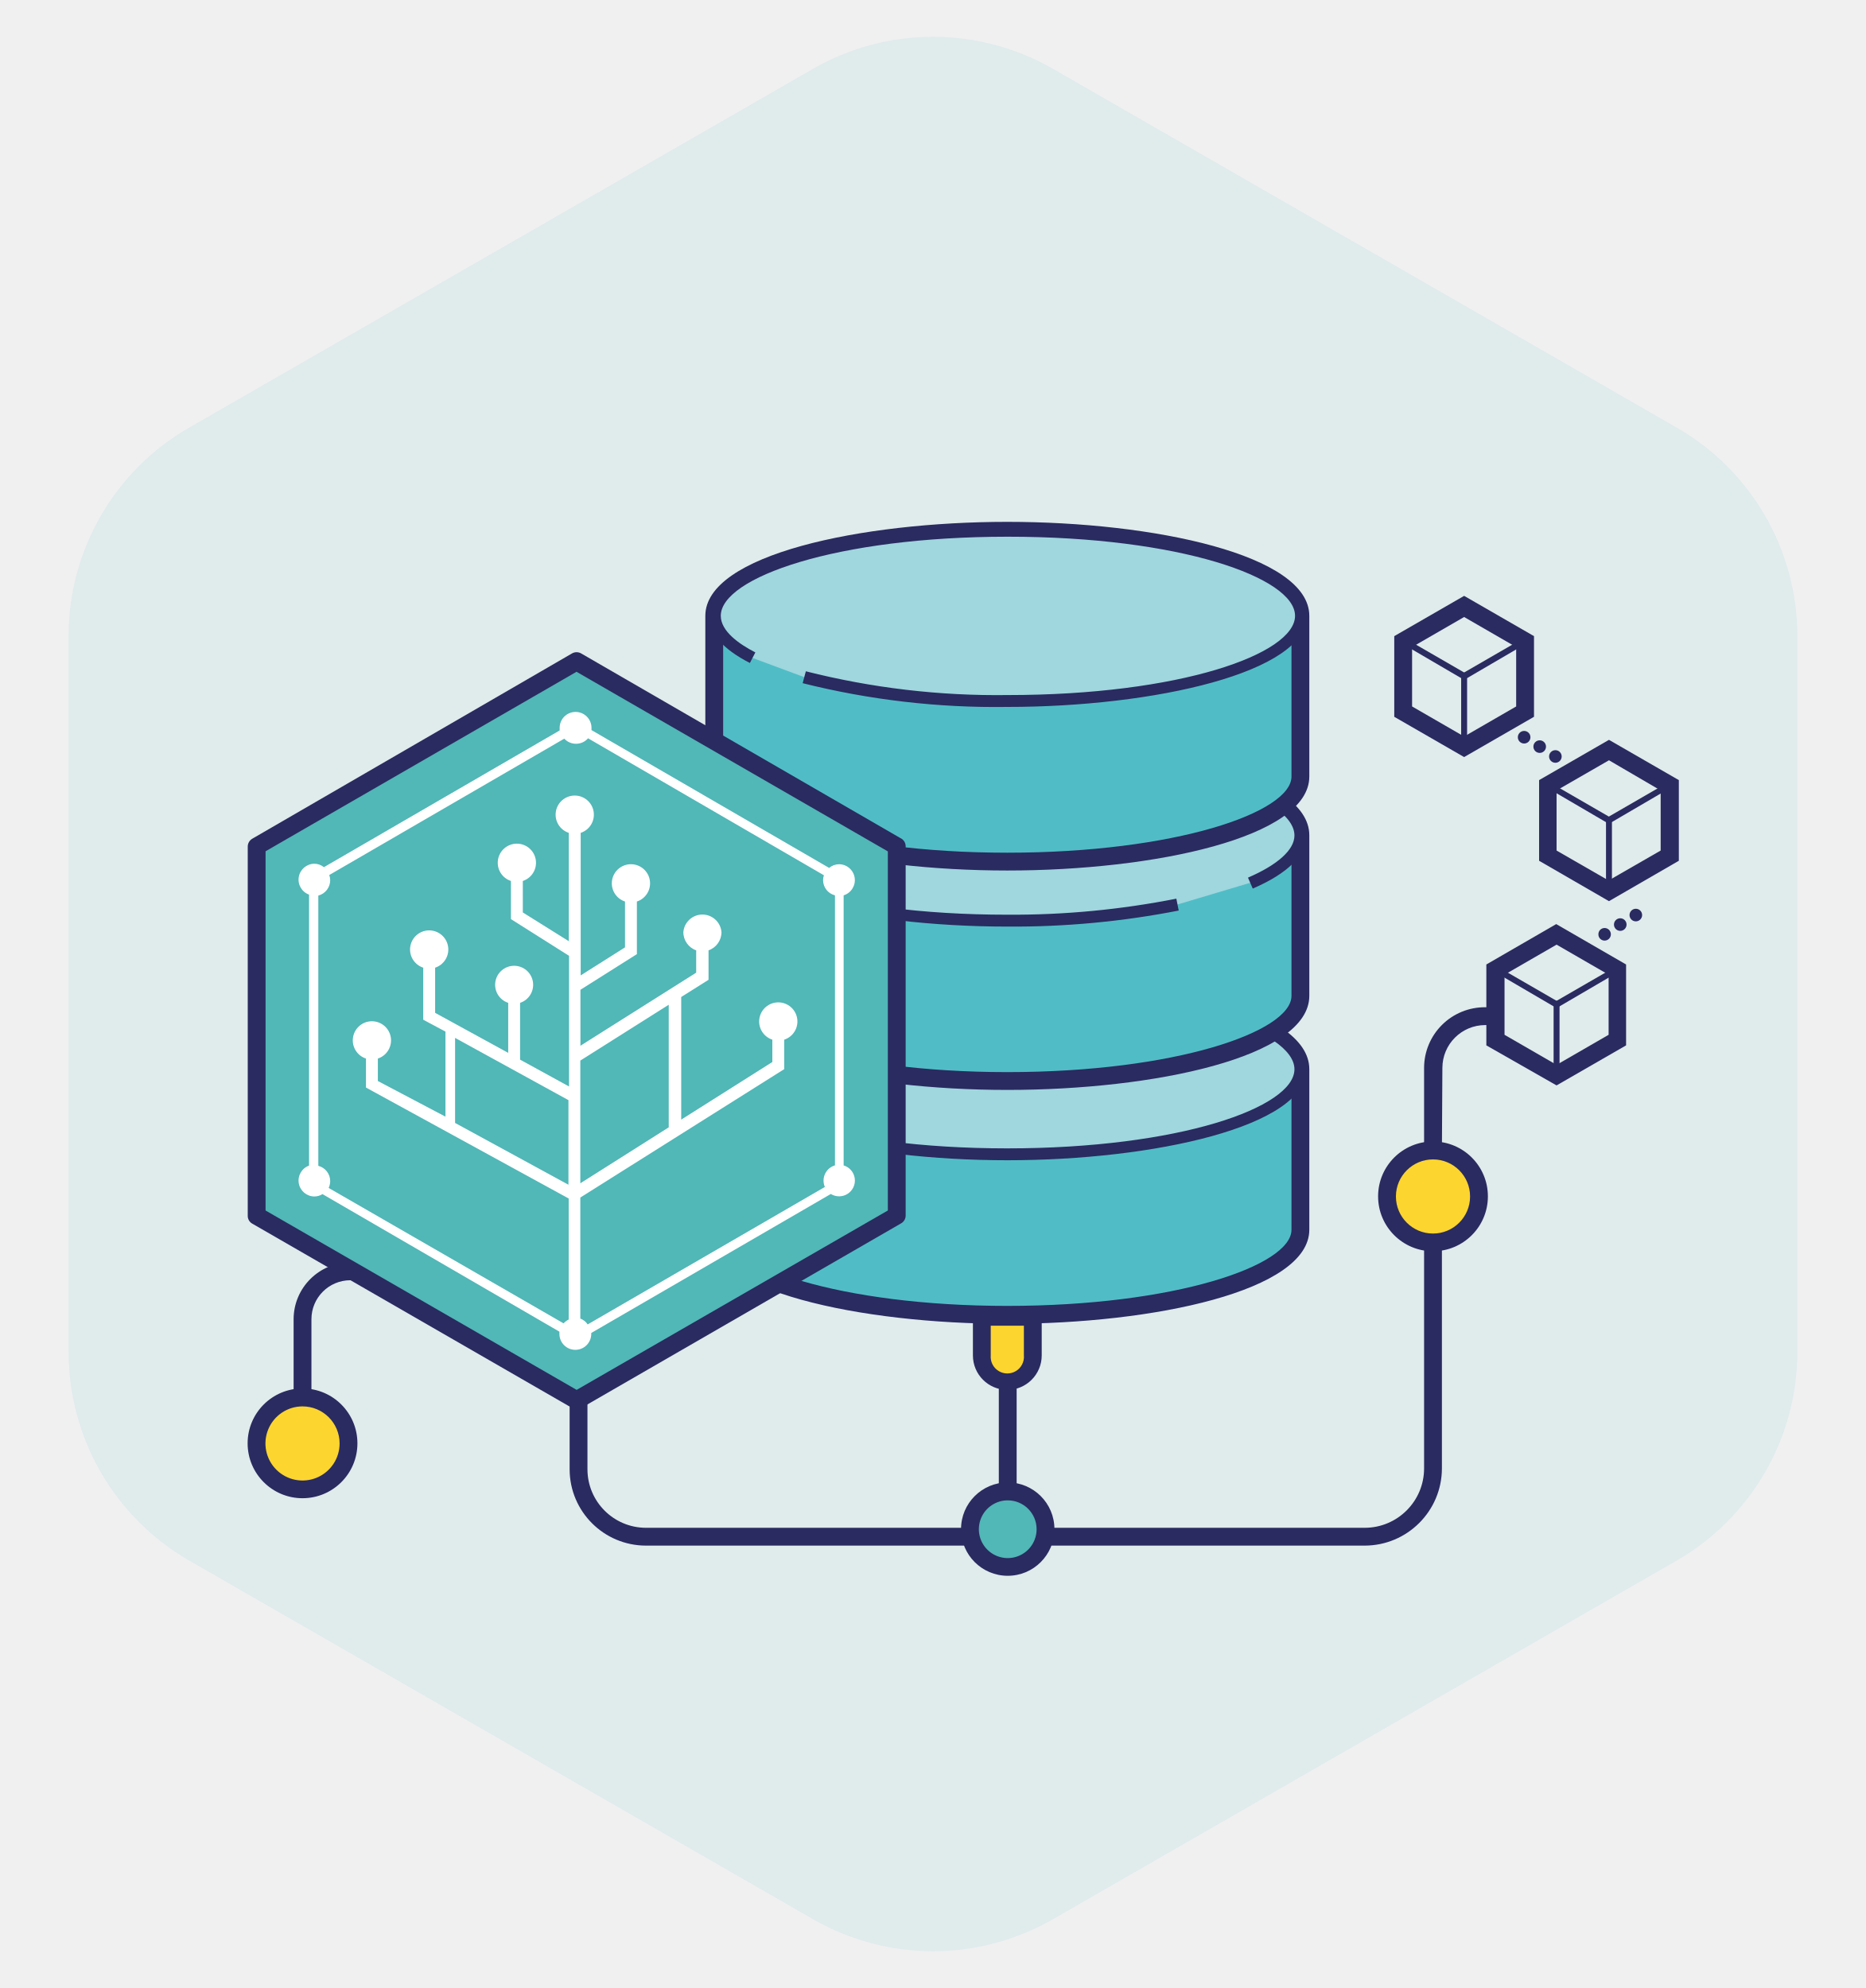
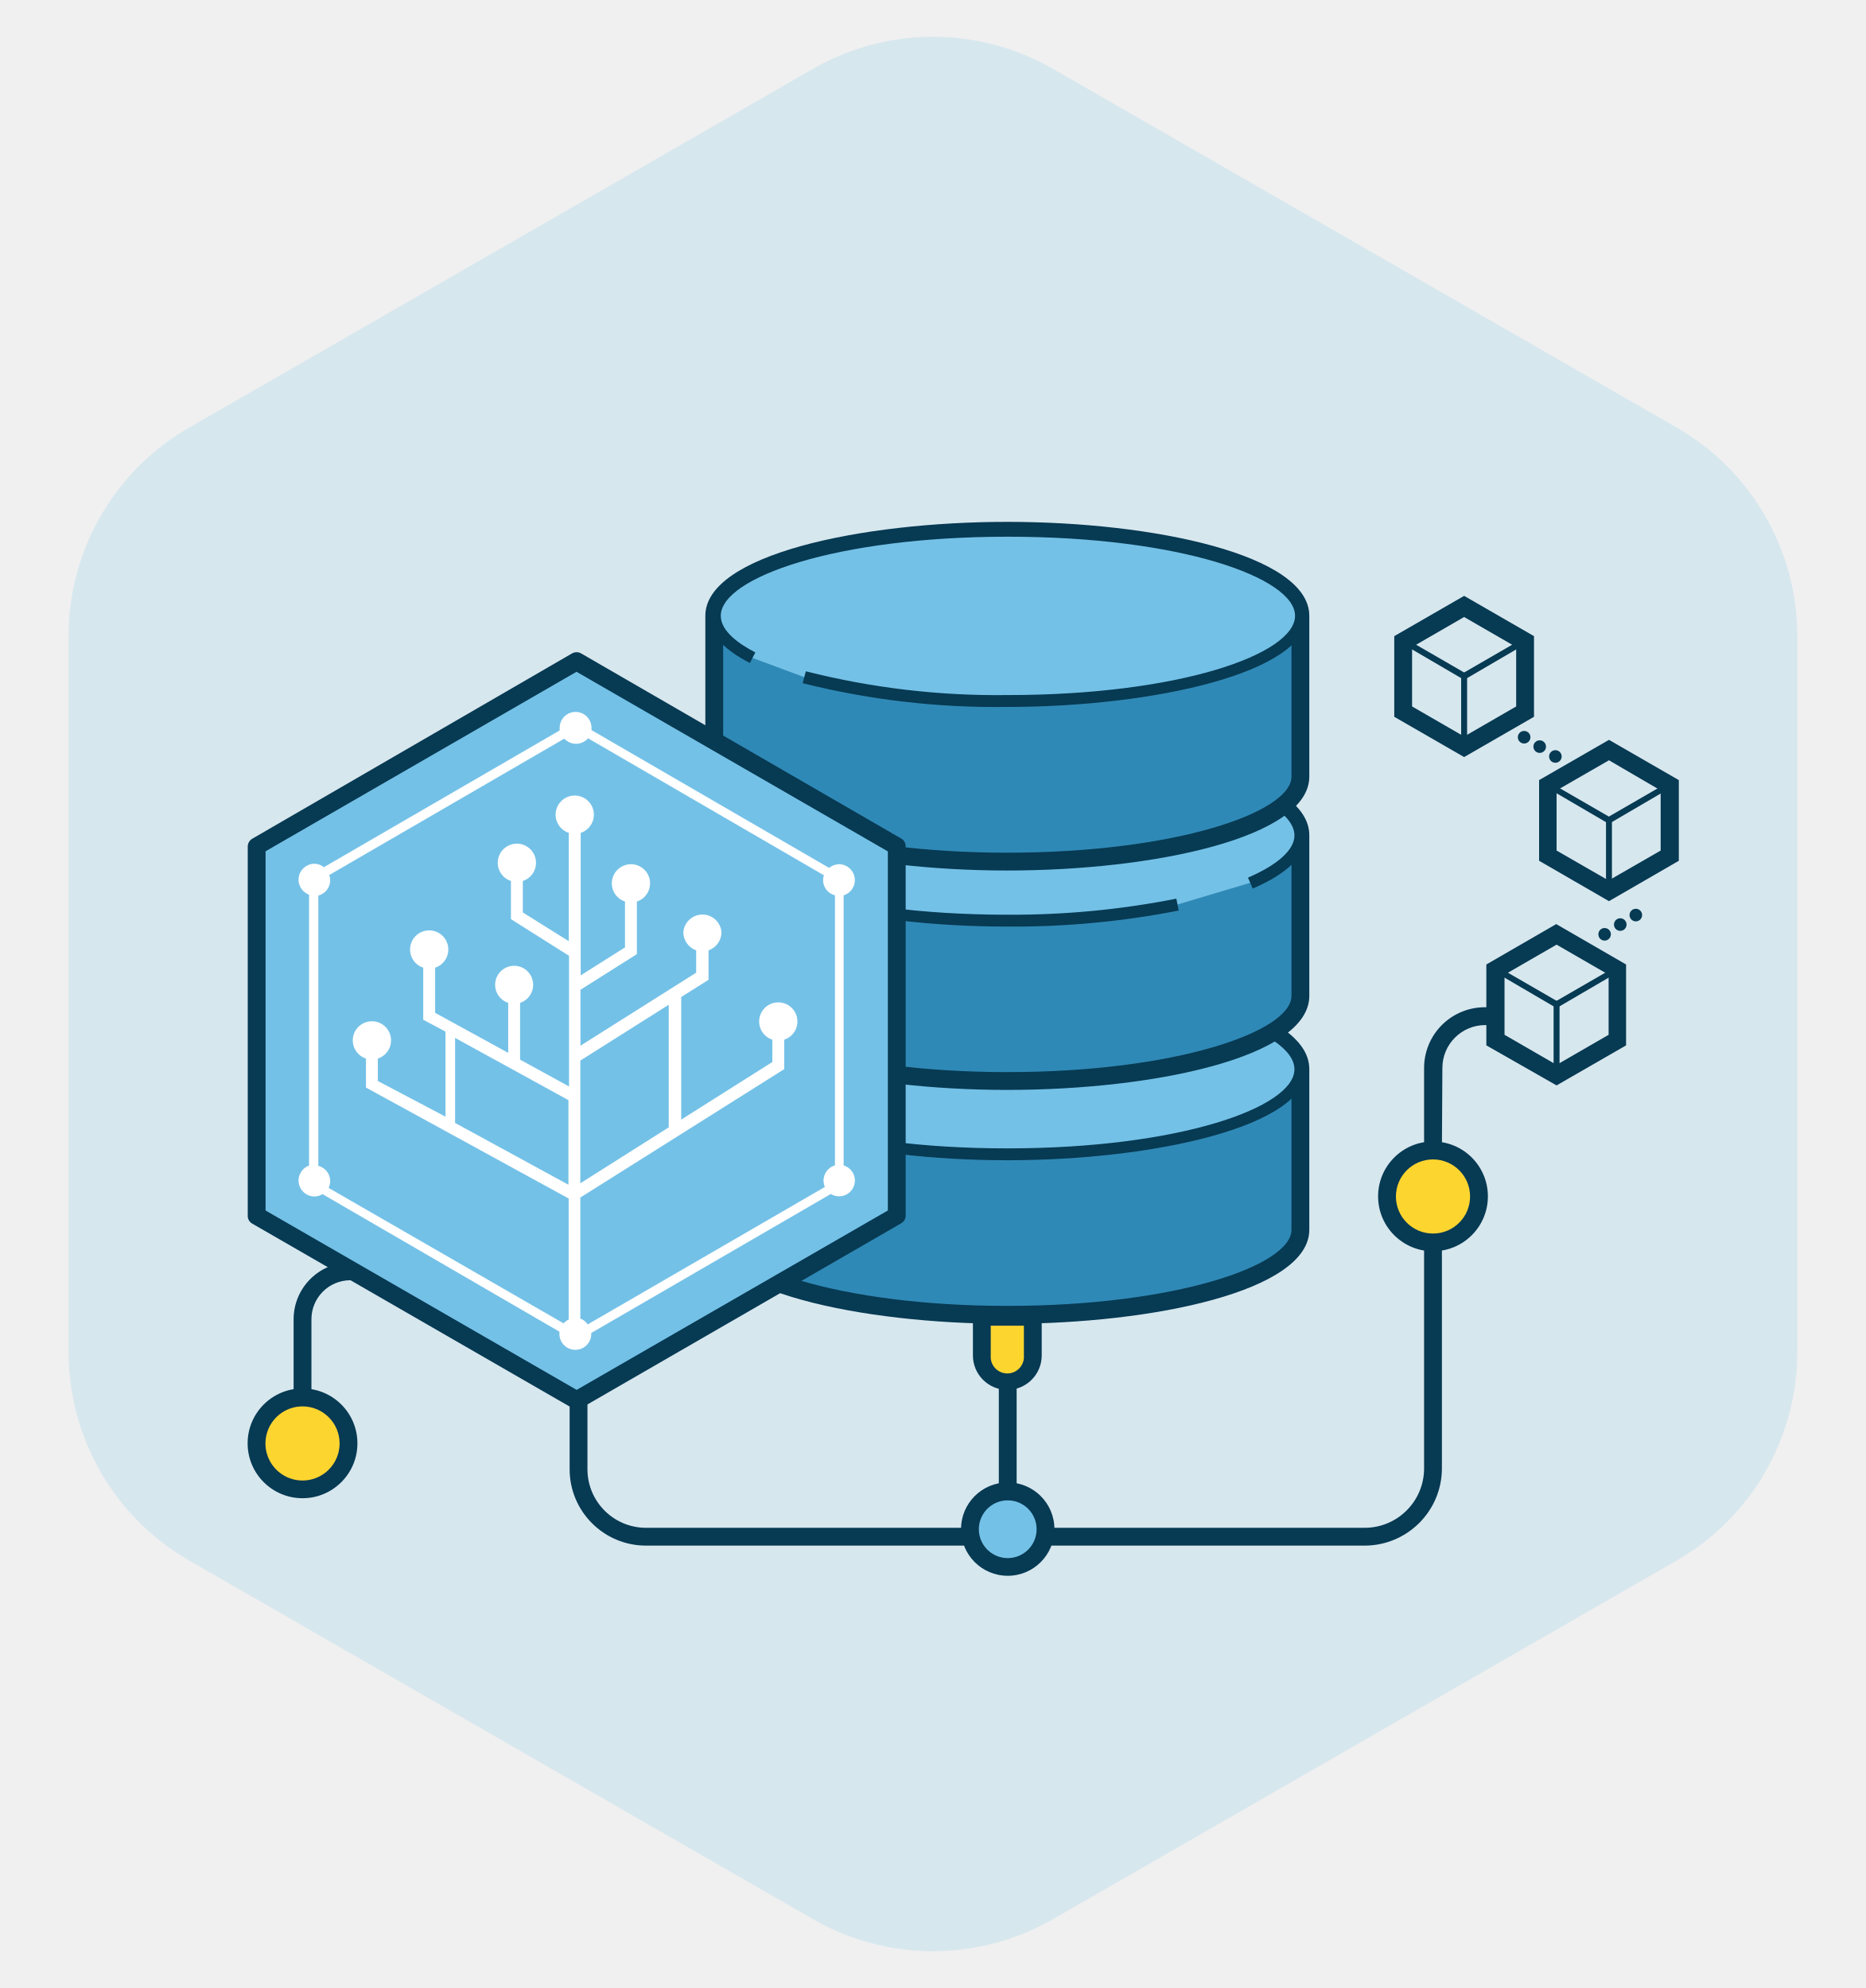
<svg xmlns="http://www.w3.org/2000/svg" viewBox="0 0 157.03 167.35">
  <defs>
-     <style>.ipld_svg__cls-6{fill:#a0d6de}.ipld_svg__cls-2{fill:#2a2b60}.ipld_svg__cls-3{fill:#fdd52f}.ipld_svg__cls-4{fill:#51b7b7}.ipld_svg__cls-5{fill:#50bdc6}</style>
+     <style>.ipld_svg__cls-6{fill:#74C1E7}.ipld_svg__cls-2{fill:#073A53}.ipld_svg__cls-3{fill:#fdd52f}.ipld_svg__cls-4{fill:#74C1E7}.ipld_svg__cls-5{fill:#2F89B6}</style>
  </defs>
  <g id="first_group">
-     <path id="ipld_svg___g_" data-name="&lt;g&gt;" d="M151.26 113.81V53.54A20.24 20.24 0 0 0 141.12 36L88.61 5.79a20.25 20.25 0 0 0-20.18 0L15.91 36A20.24 20.24 0 0 0 5.77 53.54v60.27a20.27 20.27 0 0 0 10.14 17.55l52.52 30.2a20.25 20.25 0 0 0 20.18 0l52.51-30.2a20.27 20.27 0 0 0 10.14-17.55z" opacity=".2" fill="#a0d6de" />
+     <path id="ipld_svg___g_" data-name="&lt;g&gt;" d="M151.26 113.81V53.54A20.24 20.24 0 0 0 141.12 36L88.61 5.79a20.25 20.25 0 0 0-20.18 0L15.91 36A20.24 20.24 0 0 0 5.77 53.54v60.27a20.27 20.27 0 0 0 10.14 17.55l52.52 30.2a20.25 20.25 0 0 0 20.18 0l52.51-30.2a20.27 20.27 0 0 0 10.14-17.55z" opacity=".2" fill="#74C1E7" />
    <path class="ipld_svg__cls-2" d="M26.21 119.43h-1.5v-8.38a4.79 4.79 0 0 1 4.78-4.78H58v1.5H29.49a3.28 3.28 0 0 0-3.28 3.28z" />
    <circle class="ipld_svg__cls-3" cx="25.46" cy="121.5" r="3.87" />
    <path class="ipld_svg__cls-2" d="M25.46 126.12a4.62 4.62 0 1 1 4.62-4.62 4.62 4.62 0 0 1-4.62 4.62zm0-7.73a3.12 3.12 0 1 0 3.12 3.11 3.12 3.12 0 0 0-3.12-3.11zM84.06 116.2h1.5v9.54h-1.5z" />
    <path class="ipld_svg__cls-2" d="M114.85 130.11H54.36a6.43 6.43 0 0 1-6.42-6.42V82.9h1.5v40.79a4.93 4.93 0 0 0 4.92 4.92h60.49a5 5 0 0 0 5-5v-22.89h1.5v22.89a6.51 6.51 0 0 1-6.5 6.5z" />
    <circle class="ipld_svg__cls-4" cx="84.81" cy="128.72" r="3.18" />
    <path class="ipld_svg__cls-2" d="M84.81 132.65a3.93 3.93 0 1 1 3.93-3.93 3.93 3.93 0 0 1-3.93 3.93zm0-6.35a2.43 2.43 0 1 0 2.43 2.42 2.43 2.43 0 0 0-2.43-2.42z" />
    <path class="ipld_svg__cls-3" d="M82.63 110.8v3.25a2.15 2.15 0 1 0 4.29 0v-3.25z" />
    <path class="ipld_svg__cls-2" d="M84.77 117a2.9 2.9 0 0 1-2.89-2.9v-4h5.79v4a2.9 2.9 0 0 1-2.9 2.9zm-1.39-5.4v2.5a1.4 1.4 0 1 0 2.79 0v-2.5z" />
    <path class="ipld_svg__cls-5" d="M109.44 90c0-4-11-7.17-24.67-7.17S60.11 86.05 60.11 90v13.52c0 4 11 7.16 24.66 7.16s24.67-3.2 24.67-7.16V90z" />
    <path class="ipld_svg__cls-2" d="M84.77 111.44c-12.32 0-25.41-2.77-25.41-7.91V90c0-5.14 13.09-7.92 25.41-7.92s25.42 2.78 25.42 7.92v13.52c0 5.15-13.09 7.92-25.42 7.92zm0-27.85C70.68 83.59 60.86 87 60.86 90v13.52c0 3 9.82 6.41 23.91 6.41s23.92-3.38 23.92-6.41V90c0-3-9.82-6.41-23.92-6.41z" />
    <ellipse class="ipld_svg__cls-6" cx="84.77" cy="90.01" rx="24.67" ry="7.16" />
    <path class="ipld_svg__cls-2" d="M84.77 97.67c-12.37 0-25.16-2.86-25.16-7.66s12.79-7.67 25.16-7.67 25.17 2.87 25.17 7.67-12.8 7.66-25.17 7.66zm0-14.33c-14.45 0-24.16 3.45-24.16 6.67s9.71 6.66 24.16 6.66 24.17-3.44 24.17-6.66-9.71-6.67-24.17-6.67z" />
    <path class="ipld_svg__cls-5" d="M109.44 70.31c0-4-11-7.16-24.67-7.16s-24.66 3.2-24.66 7.16v13.52c0 4 11 7.17 24.66 7.17s24.67-3.21 24.67-7.17V70.31z" />
    <path class="ipld_svg__cls-2" d="M84.77 91.75c-12.32 0-25.41-2.78-25.41-7.92V70.31c0-5.14 13.09-7.91 25.41-7.91s25.42 2.77 25.42 7.91v13.52c0 5.17-13.09 7.92-25.42 7.92zm0-27.85c-14.09 0-23.91 3.38-23.91 6.41v13.52c0 3 9.82 6.42 23.91 6.42s23.92-3.39 23.92-6.42V70.31c0-3.03-9.82-6.41-23.92-6.41z" />
    <path class="ipld_svg__cls-6" d="M99.1 76.14a72 72 0 0 1-14.33 1.33c-13.62 0-24.66-3.2-24.66-7.16s11-7.16 24.66-7.16 24.67 3.2 24.67 7.16c0 1.48-1.55 2.86-4.21 4" />
    <path class="ipld_svg__cls-2" d="M84.77 78c-12.37 0-25.16-2.87-25.16-7.67s12.79-7.66 25.16-7.66 25.17 2.86 25.17 7.66c0 1.65-1.56 3.2-4.51 4.47l-.4-.92c2.52-1.09 3.91-2.35 3.91-3.55 0-3.22-9.71-6.66-24.17-6.66s-24.16 3.44-24.16 6.66S70.32 77 84.77 77A71.14 71.14 0 0 0 99 75.65l.2 1A72.4 72.4 0 0 1 84.77 78z" />
    <path class="ipld_svg__cls-5" d="M109.44 51.84c0-4-11-7.16-24.67-7.16s-24.66 3.21-24.66 7.16v13.53c0 3.95 11 7.16 24.66 7.16s24.67-3.21 24.67-7.16V51.85z" />
    <path class="ipld_svg__cls-2" d="M84.77 73.28c-12.32 0-25.41-2.77-25.41-7.91V51.84c0-5.14 13.09-7.91 25.41-7.91s25.42 2.77 25.42 7.91v13.53c0 5.14-13.09 7.91-25.42 7.91zm0-27.85c-14.09 0-23.91 3.38-23.91 6.41v13.53c0 3 9.82 6.41 23.91 6.41s23.92-3.38 23.92-6.41V51.84c0-3.03-9.82-6.41-23.92-6.41z" />
    <path class="ipld_svg__cls-6" d="M63.29 55.37c-2-1-3.18-2.24-3.18-3.53 0-4 11-7.16 24.66-7.16s24.67 3.21 24.67 7.16S98.4 59 84.77 59a66.17 66.17 0 0 1-17.09-2" />
    <path class="ipld_svg__cls-2" d="M84.77 59.51a66.77 66.77 0 0 1-17.22-2l.27-1a65.58 65.58 0 0 0 17 2c14.46 0 24.17-3.45 24.17-6.67s-9.71-6.66-24.17-6.66-24.16 3.45-24.16 6.66c0 1.31 1.58 2.4 2.91 3.08l-.46.89c-2.29-1.17-3.45-2.51-3.45-4 0-4.79 12.79-7.66 25.16-7.66s25.17 2.87 25.17 7.66-12.85 7.7-25.22 7.7z" />
    <circle class="ipld_svg__cls-3" cx="120.6" cy="100.72" r="3.87" />
    <path class="ipld_svg__cls-2" d="M120.6 105.33a4.62 4.62 0 1 1 4.62-4.61 4.62 4.62 0 0 1-4.62 4.61zm0-7.73a3.12 3.12 0 1 0 3.12 3.12 3.12 3.12 0 0 0-3.12-3.12z" />
    <path class="ipld_svg__cls-4" d="M75.46 71.23L48.52 55.68 21.59 71.23h.01v31.1l26.93 15.55 26.94-15.55v-31.1h-.01z" />
    <path class="ipld_svg__cls-2" d="M48.53 118.63a.69.69 0 0 1-.37-.1L21.22 103a.74.74 0 0 1-.37-.65v-31-.08a.77.77 0 0 1 .37-.66L48.15 55a.77.77 0 0 1 .75 0l26.86 15.54a.76.76 0 0 1 .46.69v31.1a.75.75 0 0 1-.38.65l-26.93 15.55a.75.75 0 0 1-.38.1zM22.35 101.9L48.53 117l26.19-15.1V71.67l-26.2-15.12-26.17 15.11z" />
    <path d="M71 98.11V75.37a1.34 1.34 0 0 0-.38-2.62 1.32 1.32 0 0 0-.84.31l-20-11.6a1.11 1.11 0 0 0 0-.19 1.34 1.34 0 0 0-2.68 0 1.5 1.5 0 0 0 0 .22L27.26 73a1.27 1.27 0 0 0-.81-.29 1.34 1.34 0 0 0-.44 2.6v22.81a1.34 1.34 0 0 0 .44 2.6 1.27 1.27 0 0 0 .69-.2l19.94 11.58a1.11 1.11 0 0 0 0 .19 1.34 1.34 0 1 0 2.68 0v-.08l20.16-11.7a1.33 1.33 0 1 0 1.1-2.4zm-23.16-5.5v7.12l-9.54-5.2v-7.16zm1 7V89.28l7.44-4.7V94.9zm0 11.43v-10.23L66 90v-2.48a1.61 1.61 0 1 0-1 0v1.88l-7.67 4.85V83.93l2.3-1.45V80a1.62 1.62 0 0 0 1.09-1.53 1.61 1.61 0 0 0-3.21 0A1.62 1.62 0 0 0 58.59 80v1.88l-9.74 6.15v-4.71l4.75-3v-4.43a1.61 1.61 0 1 0-1 0v3.86l-3.73 2.36v-12a1.61 1.61 0 1 0-1 0v9.12L44 76.81v-2.65a1.61 1.61 0 1 0-1 0v3.21l4.89 3.09v11l-4.12-2.26v-4.78a1.6 1.6 0 1 0-1 0v4.21l-6.15-3.37v-3.8a1.61 1.61 0 1 0-1 0v4.38l1.87 1V94l-5.69-3v-1.89a1.61 1.61 0 1 0-1 0v2.44l17.06 9.34v10.19a1.38 1.38 0 0 0-.43.32L27.66 100a1.4 1.4 0 0 0 .13-.57 1.33 1.33 0 0 0-1-1.29V75.39a1.34 1.34 0 0 0 1-1.3 1.26 1.26 0 0 0-.08-.43l19.78-11.48a1.33 1.33 0 0 0 1 .43 1.32 1.32 0 0 0 1-.46l19.85 11.53a1.14 1.14 0 0 0-.07.41 1.32 1.32 0 0 0 1 1.28V98.1a1.34 1.34 0 0 0-.85 1.82l-19.96 11.57a1.28 1.28 0 0 0-.61-.49z" fill="#fff" />
    <path class="ipld_svg__cls-2" d="M121.35 96.85h-1.5V89.9a5.11 5.11 0 0 1 5.15-5.11h.88v1.5H125a3.61 3.61 0 0 0-3.61 3.61zM131 84.79a.27.27 0 0 1-.12 0l-5.13-3a.25.25 0 0 1 .25-.43l5 2.89 5-2.89a.25.25 0 0 1 .25.43l-5.13 3a.28.28 0 0 1-.12 0z" />
    <path class="ipld_svg__cls-2" d="M131 90.75a.25.25 0 0 1-.25-.25v-6a.26.26 0 0 1 .25-.25.25.25 0 0 1 .25.25v6a.25.25 0 0 1-.25.25z" />
    <path class="ipld_svg__cls-2" d="M131 91.37L125.09 88v-6.81l5.88-3.4 5.88 3.4V88zm-4.38-4.26l4.38 2.53 4.38-2.53v-5.06L131 79.52l-4.38 2.53zM135.41 69.28a.28.28 0 0 1-.13 0l-5.13-3a.25.25 0 0 1 .25-.43l5 2.89 5-2.89a.25.25 0 0 1 .25.43l-5.13 3a.27.27 0 0 1-.11 0z" />
    <path class="ipld_svg__cls-2" d="M135.41 75.24a.25.25 0 0 1-.25-.25V69a.25.25 0 0 1 .5 0v6a.25.25 0 0 1-.25.24z" />
    <path class="ipld_svg__cls-2" d="M135.41 75.86l-5.88-3.4v-6.79l5.88-3.39 5.88 3.39v6.79zM131 71.6l4.38 2.52 4.38-2.52v-5.06L135.41 64 131 66.54zM123.22 57.16h-.12l-5.13-3a.25.25 0 0 1-.09-.34.26.26 0 0 1 .34-.1l5 2.89 5-2.89a.26.26 0 0 1 .34.1.25.25 0 0 1-.09.34l-5.13 3a.28.28 0 0 1-.12 0z" />
    <path class="ipld_svg__cls-2" d="M123.22 63.12a.25.25 0 0 1-.25-.25v-6a.25.25 0 0 1 .5 0v6a.25.25 0 0 1-.25.25z" />
    <path class="ipld_svg__cls-2" d="M123.22 63.73l-5.88-3.39v-6.79l5.88-3.39 5.88 3.39v6.79zm-4.38-4.26l4.38 2.53 4.38-2.53v-5l-4.38-2.53-4.38 2.53z" />
    <circle class="ipld_svg__cls-2" cx="128.27" cy="62.06" r=".53" />
    <circle class="ipld_svg__cls-2" cx="129.58" cy="62.85" r=".53" />
    <circle class="ipld_svg__cls-2" cx="130.9" cy="63.68" r=".53" />
    <circle class="ipld_svg__cls-2" cx="137.67" cy="77.03" r=".53" />
    <circle class="ipld_svg__cls-2" cx="136.36" cy="77.83" r=".53" />
    <path class="ipld_svg__cls-2" d="M134.52 78.65a.52.52 0 0 0 .52.53.53.53 0 0 0 0-1.06.52.52 0 0 0-.52.53z" />
  </g>
</svg>
